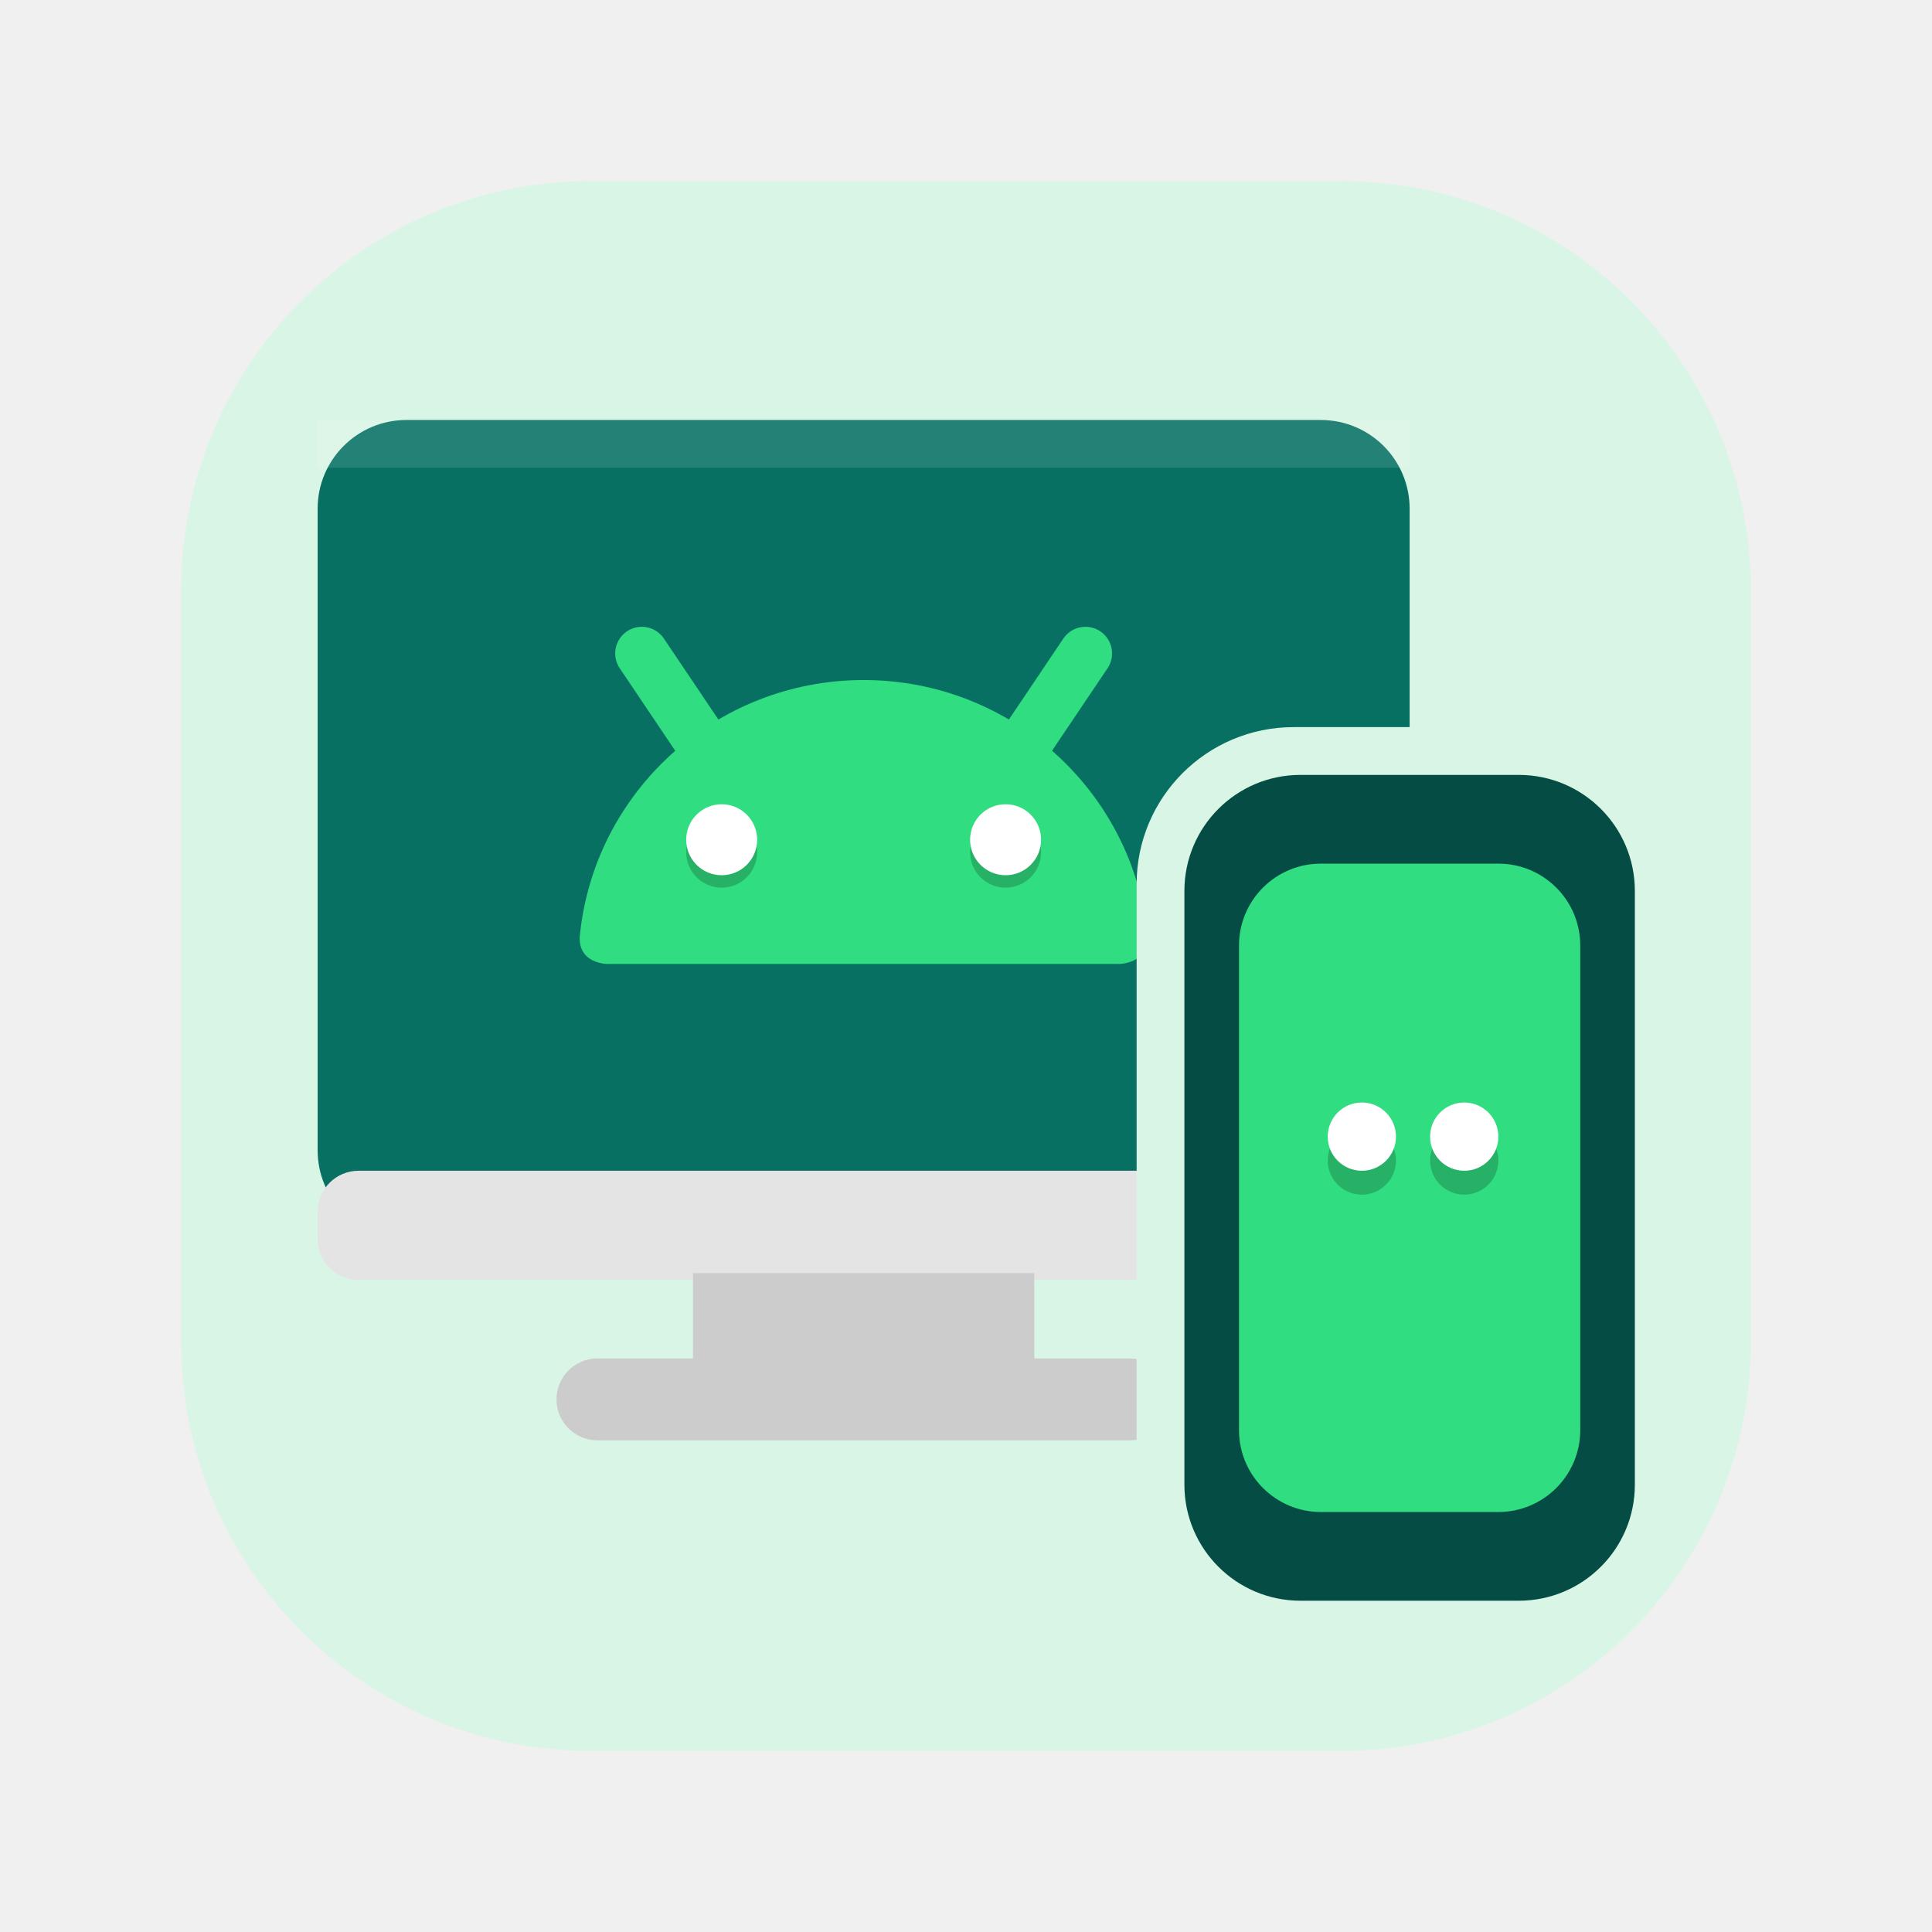
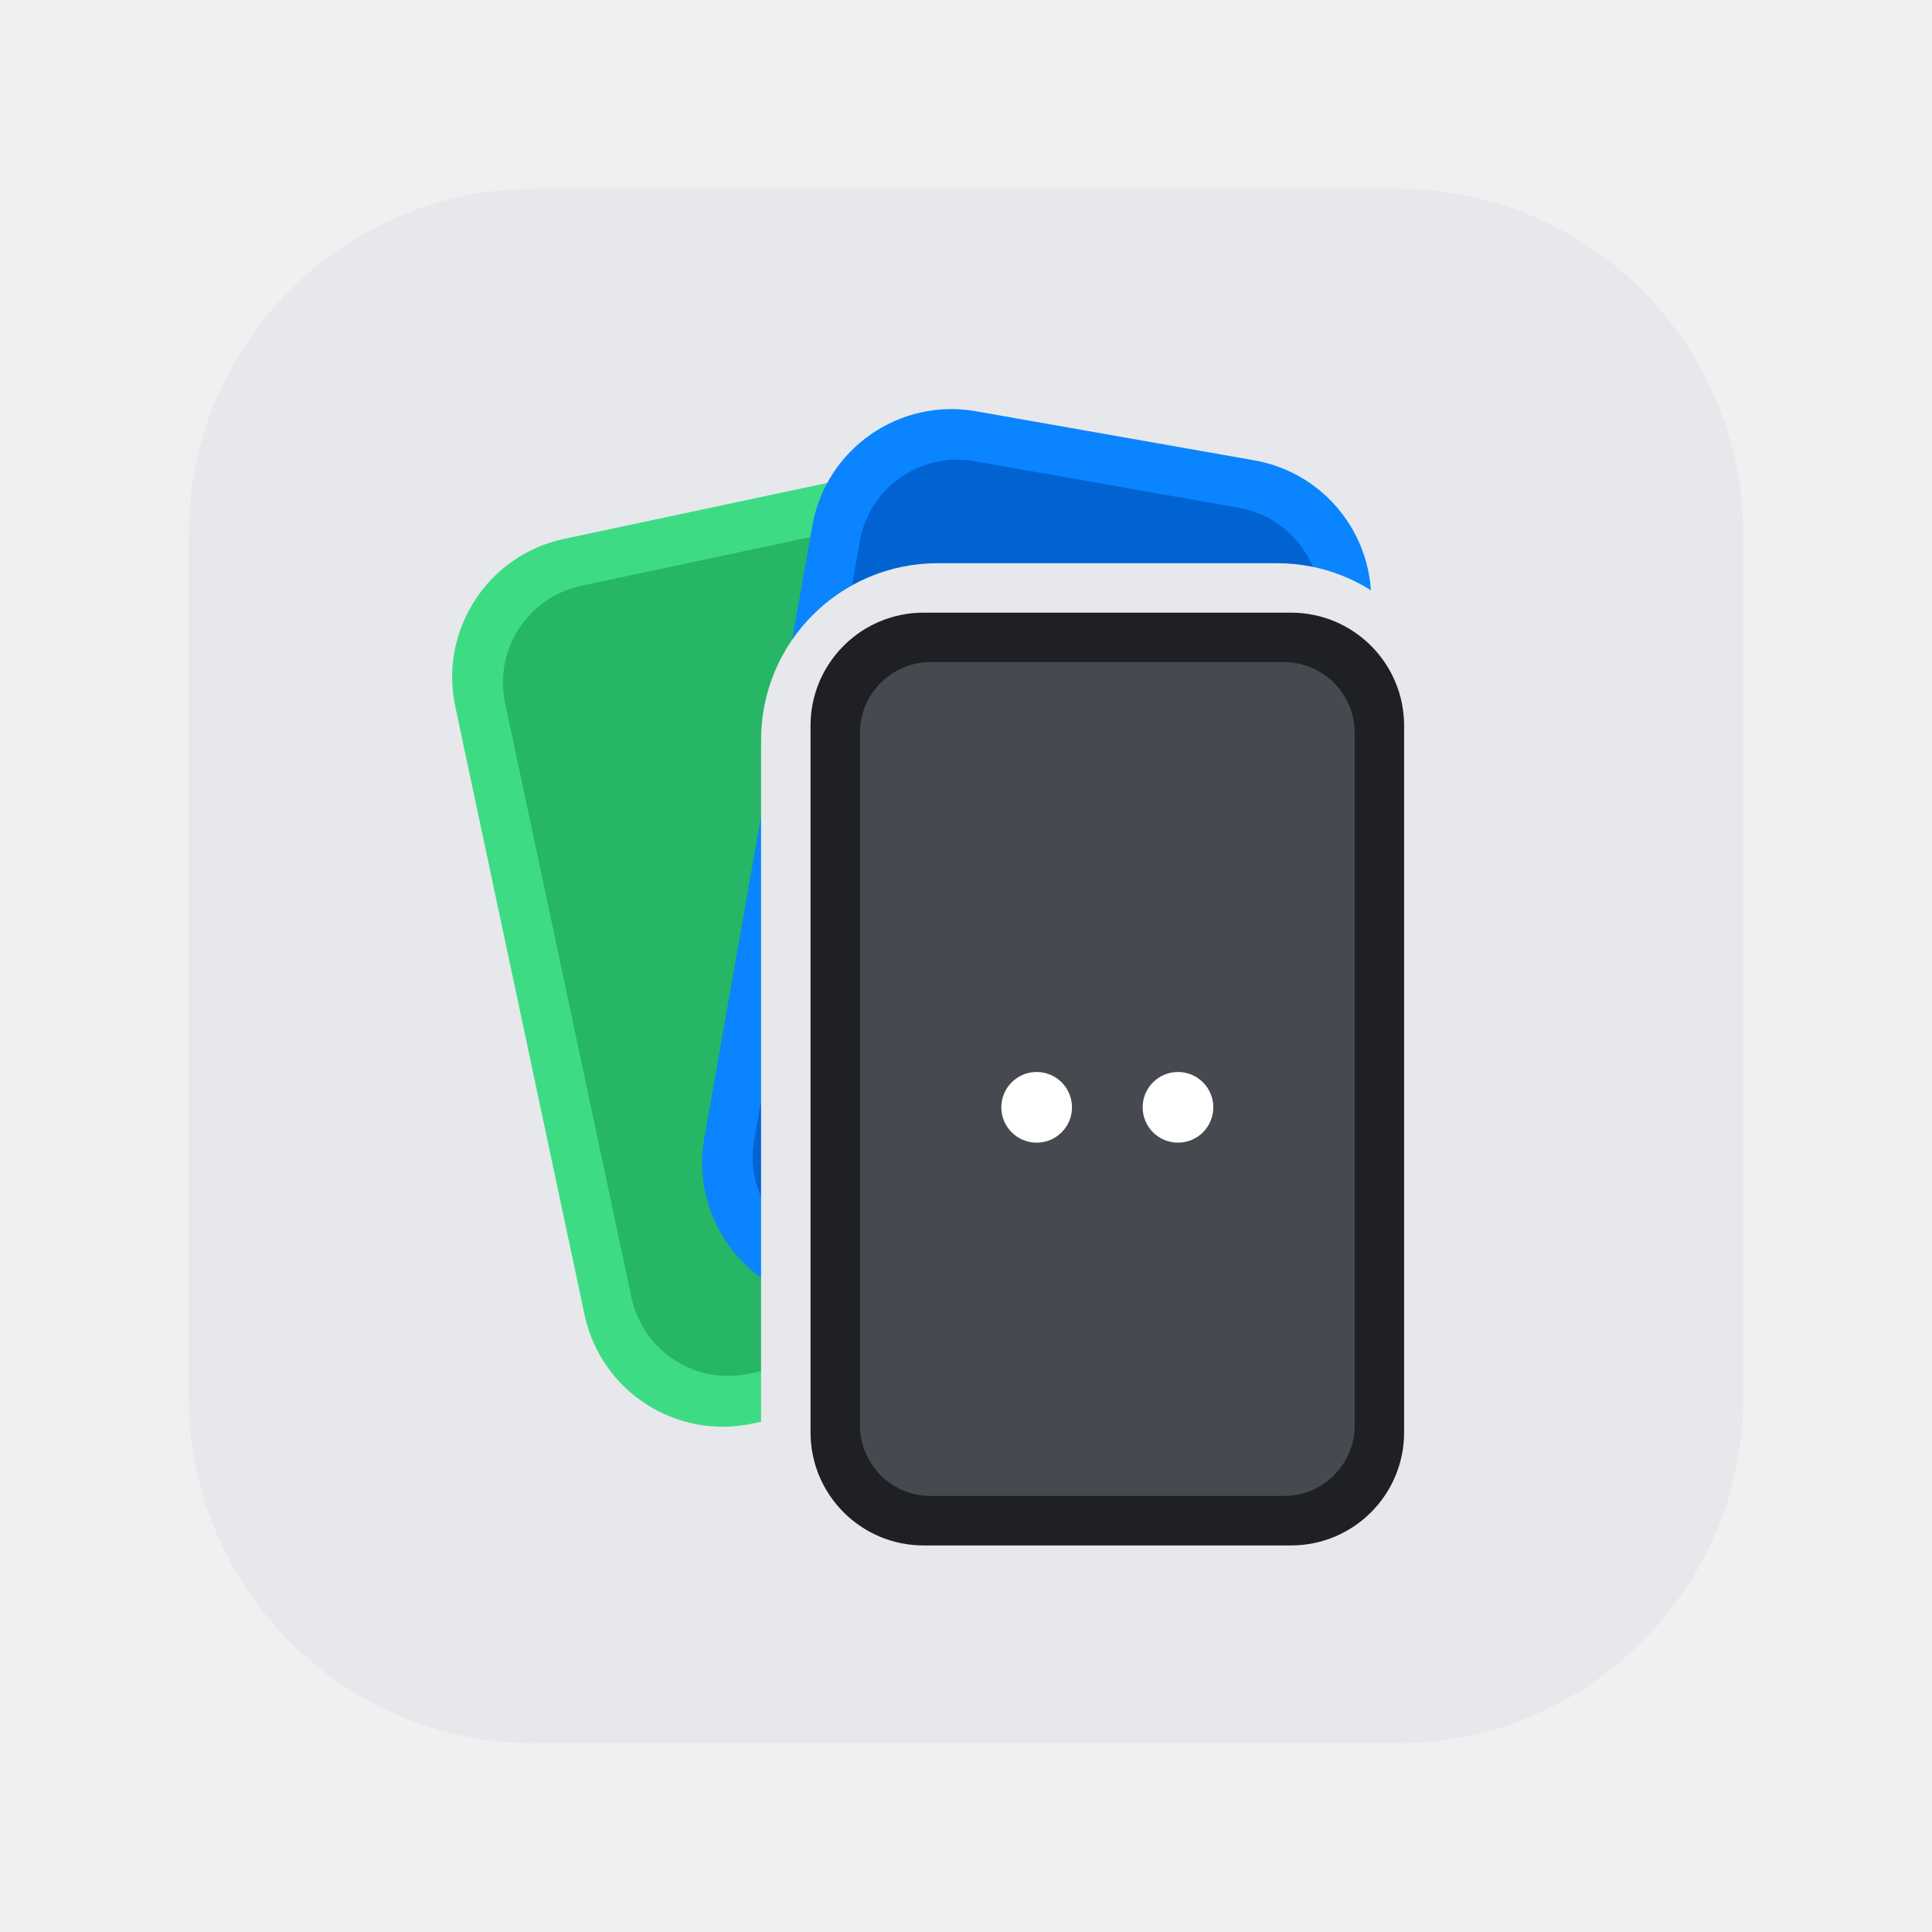
<svg xmlns="http://www.w3.org/2000/svg" width="1024" height="1024" viewBox="0 0 1024 1024">
-   <g transform="translate(77.913 77.913) scale(18.087)">
-     <rect x="1" y="1" width="46" height="46" rx="12" fill="#D9F5E5" />
-     <rect x="5" y="8" width="32" height="24" rx="2.6" fill="#077063" />
-     <path d="M 5 8 h 32 v 1.4 h -32 z" fill="#fff" opacity=".12" />
-     <rect x="5" y="30" width="32" height="3.2" rx="1.2" fill="#E4E4E4" />
-     <rect x="16" y="33" width="10" height="3" fill="#CCCCCC" />
-     <rect x="12" y="35.5" width="18" height="2.4" rx="1.2" fill="#CCCCCC" />
-     <g transform="translate(21 19) scale(0.52) translate(-24 -23.5)">
-       <path d="M 15.2,21 11.5,15.5 M 32.8,21 36.5,15.5" fill="none" stroke="#30dd81" stroke-width="3" stroke-linecap="round" />
-       <path d="m 24.002,17 c -8.356,0 -15.221,6.347 -16,14.461 C 7.929,33.001 9.554,33 9.554,33 H 38.406 c 0,0 1.672,-3.35e-4 1.591,-1.617 C 39.183,23.306 32.332,17 24.002,17 Z" fill="#30dd81" />
-       <circle cx="16" cy="26.7" r="2" fill="#000" opacity=".2" />
-       <circle cx="32" cy="26.7" r="2" fill="#000" opacity=".2" />
-       <circle cx="16" cy="26" r="2" fill="#fff" />
-       <circle cx="32" cy="26" r="2" fill="#fff" />
+   <g transform="translate(100 100) scale(3.7454)">
+     <rect width="220" height="220" rx="49" fill="#E7E8EB" />
+     <g transform="rotate(-12 86 108)">
+       <rect x="46" y="44" width="80" height="128" rx="20" fill="#3DDC84" />
+       <rect x="53" y="51" width="66" height="114" rx="14" fill="#27B566" />
    </g>
-     <rect x="29" y="17" width="16" height="27" rx="4.6" fill="#D9F5E5" />
-     <rect x="30.4" y="18.4" width="13.2" height="24.2" rx="3.4" fill="#054D44" />
-     <rect x="32" y="21" width="10" height="19" rx="2.4" fill="#30dd81" />
-     <circle cx="35.6" cy="29.7" r="1" fill="#000" opacity=".2" />
-     <circle cx="38.6" cy="29.7" r="1" fill="#000" opacity=".2" />
-     <circle cx="35.6" cy="29" r="1" fill="#fff" />
-     <circle cx="38.6" cy="29" r="1" fill="#fff" />
+     <g transform="rotate(10 120 98)">
+       <rect x="80" y="34" width="80" height="128" rx="20" fill="#0A84FF" />
+       <rect x="87" y="41" width="66" height="114" rx="14" fill="#0063D1" />
+     </g>
+     <rect x="81" y="53" width="98" height="146" rx="25" fill="#E7E8EB" />
+     <rect x="88" y="60" width="84" height="132" rx="16" fill="#1F2024" />
+     <rect x="95" y="67" width="70" height="118" rx="10" fill="#464950" />
+     <circle cx="120" cy="130" r="5" fill="#FFFFFF" />
+     <circle cx="140" cy="130" r="5" fill="#FFFFFF" />
  </g>
</svg>
